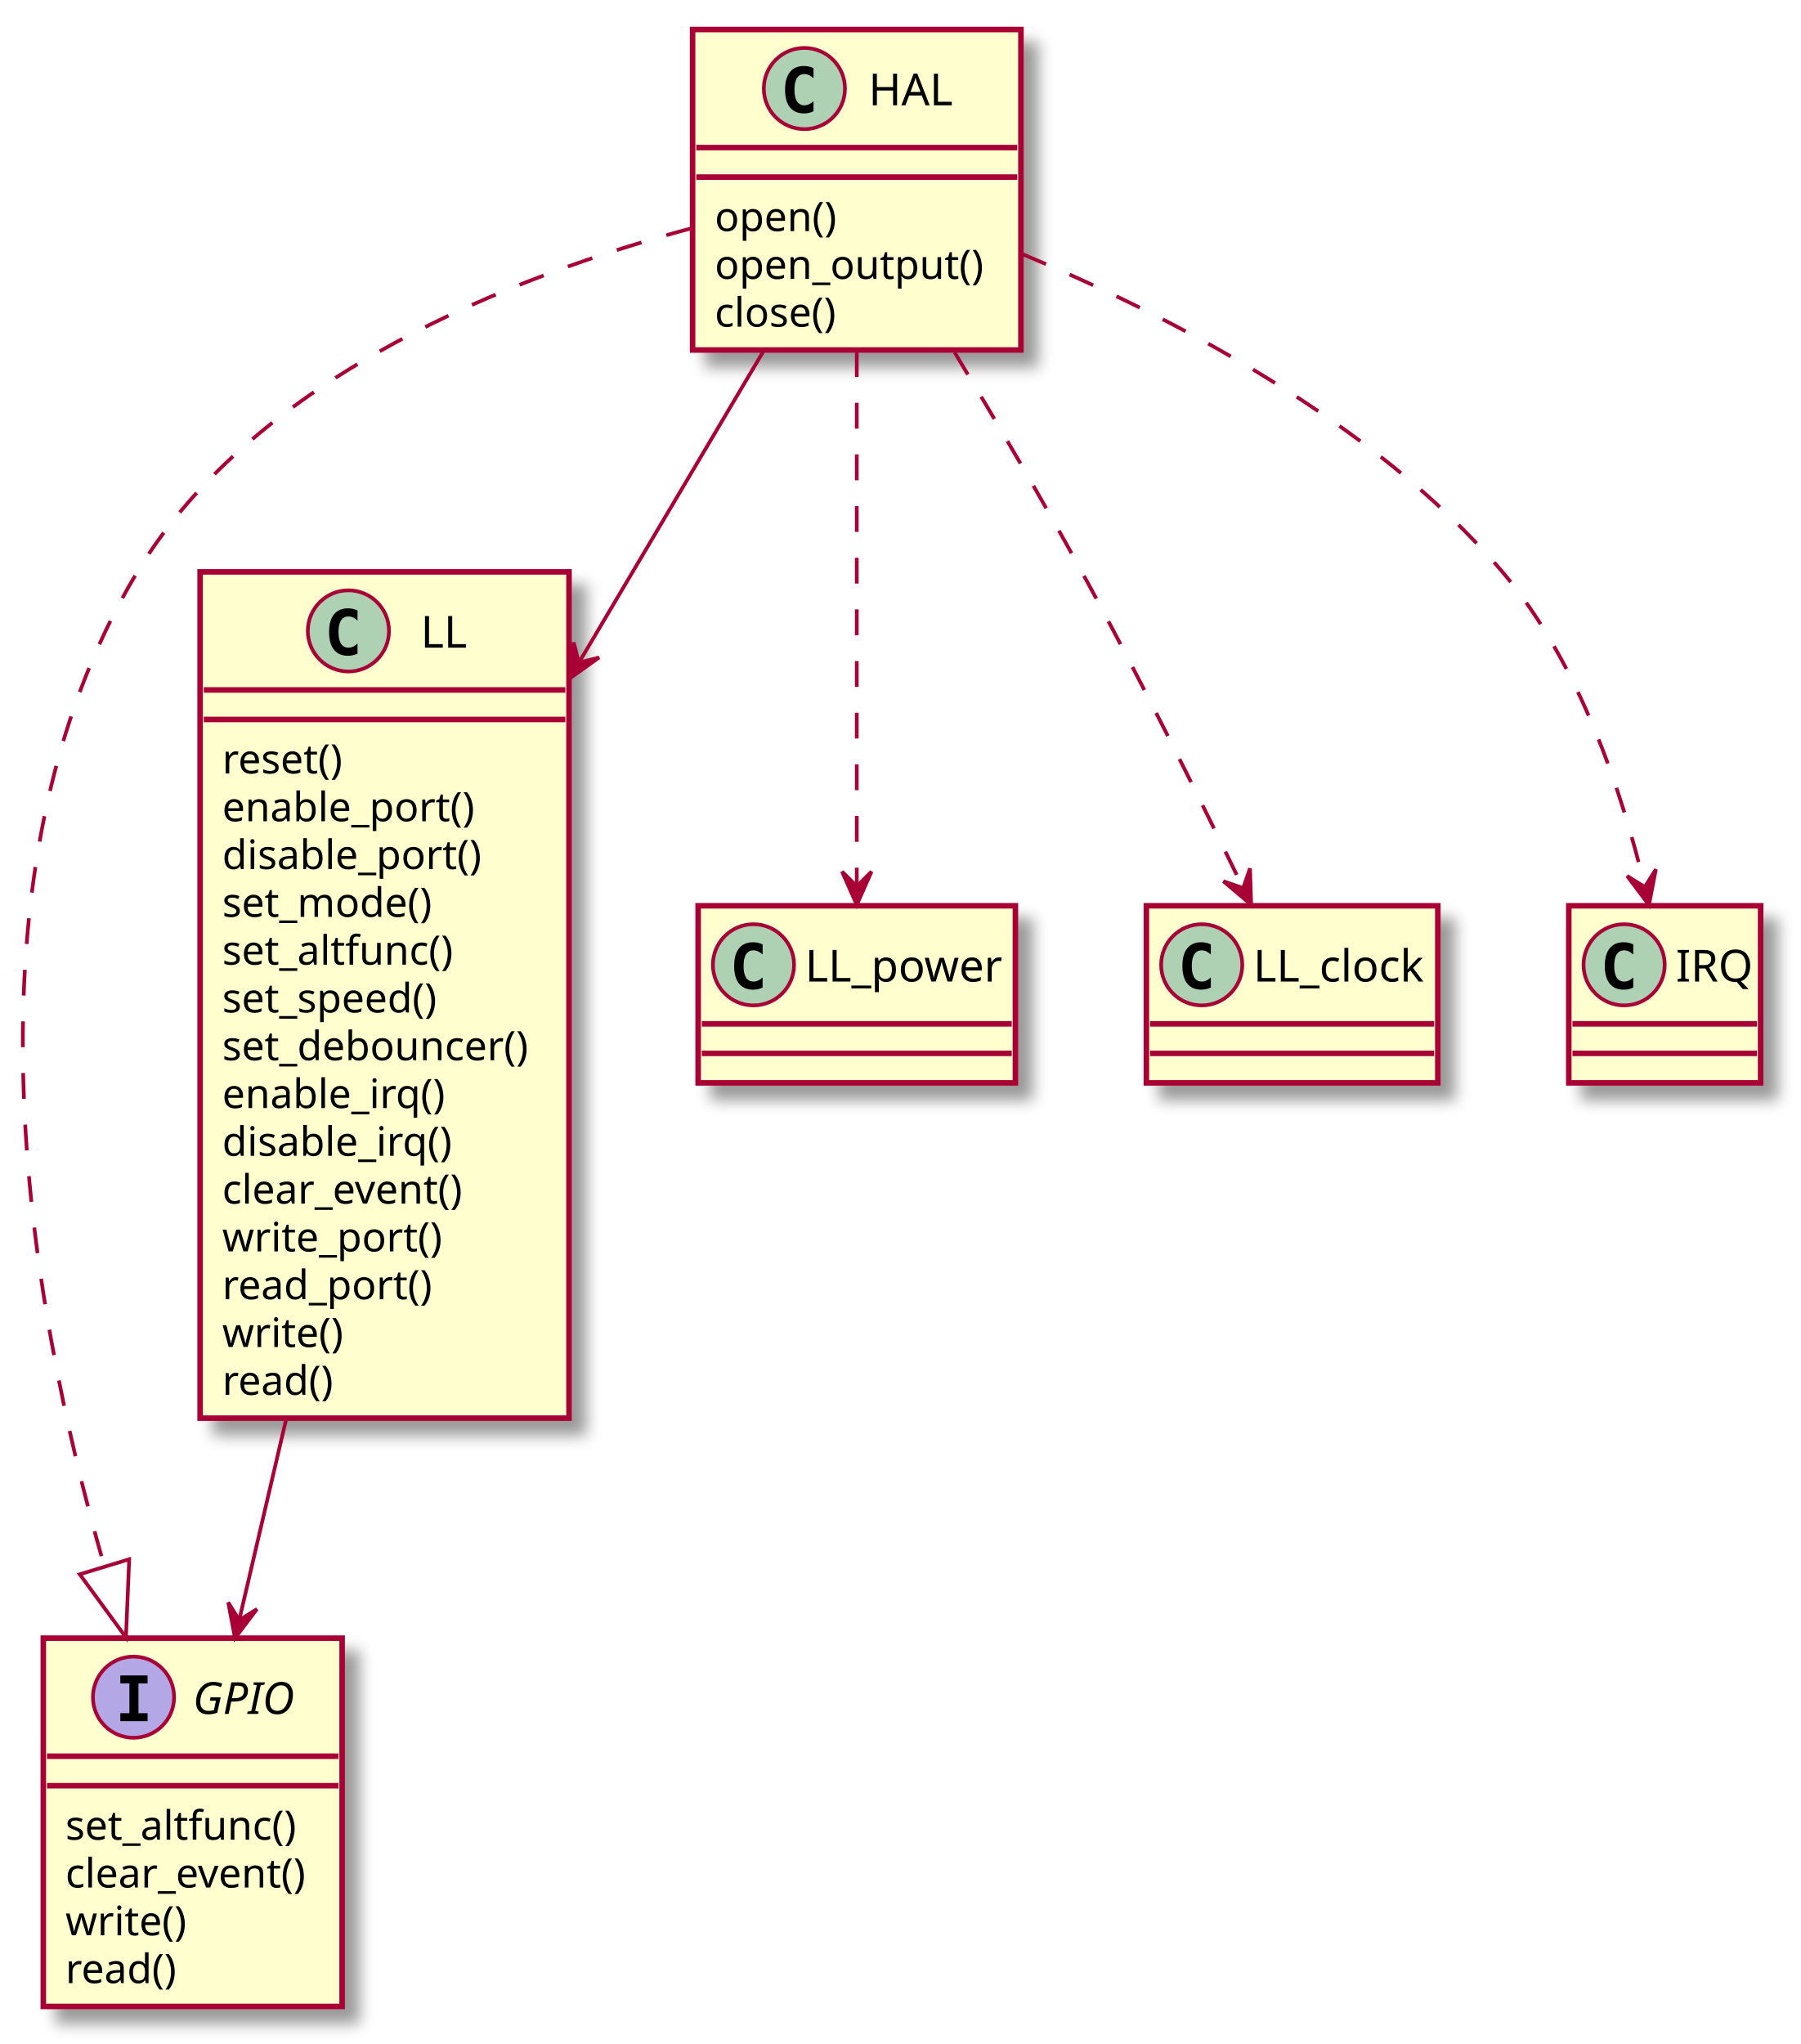
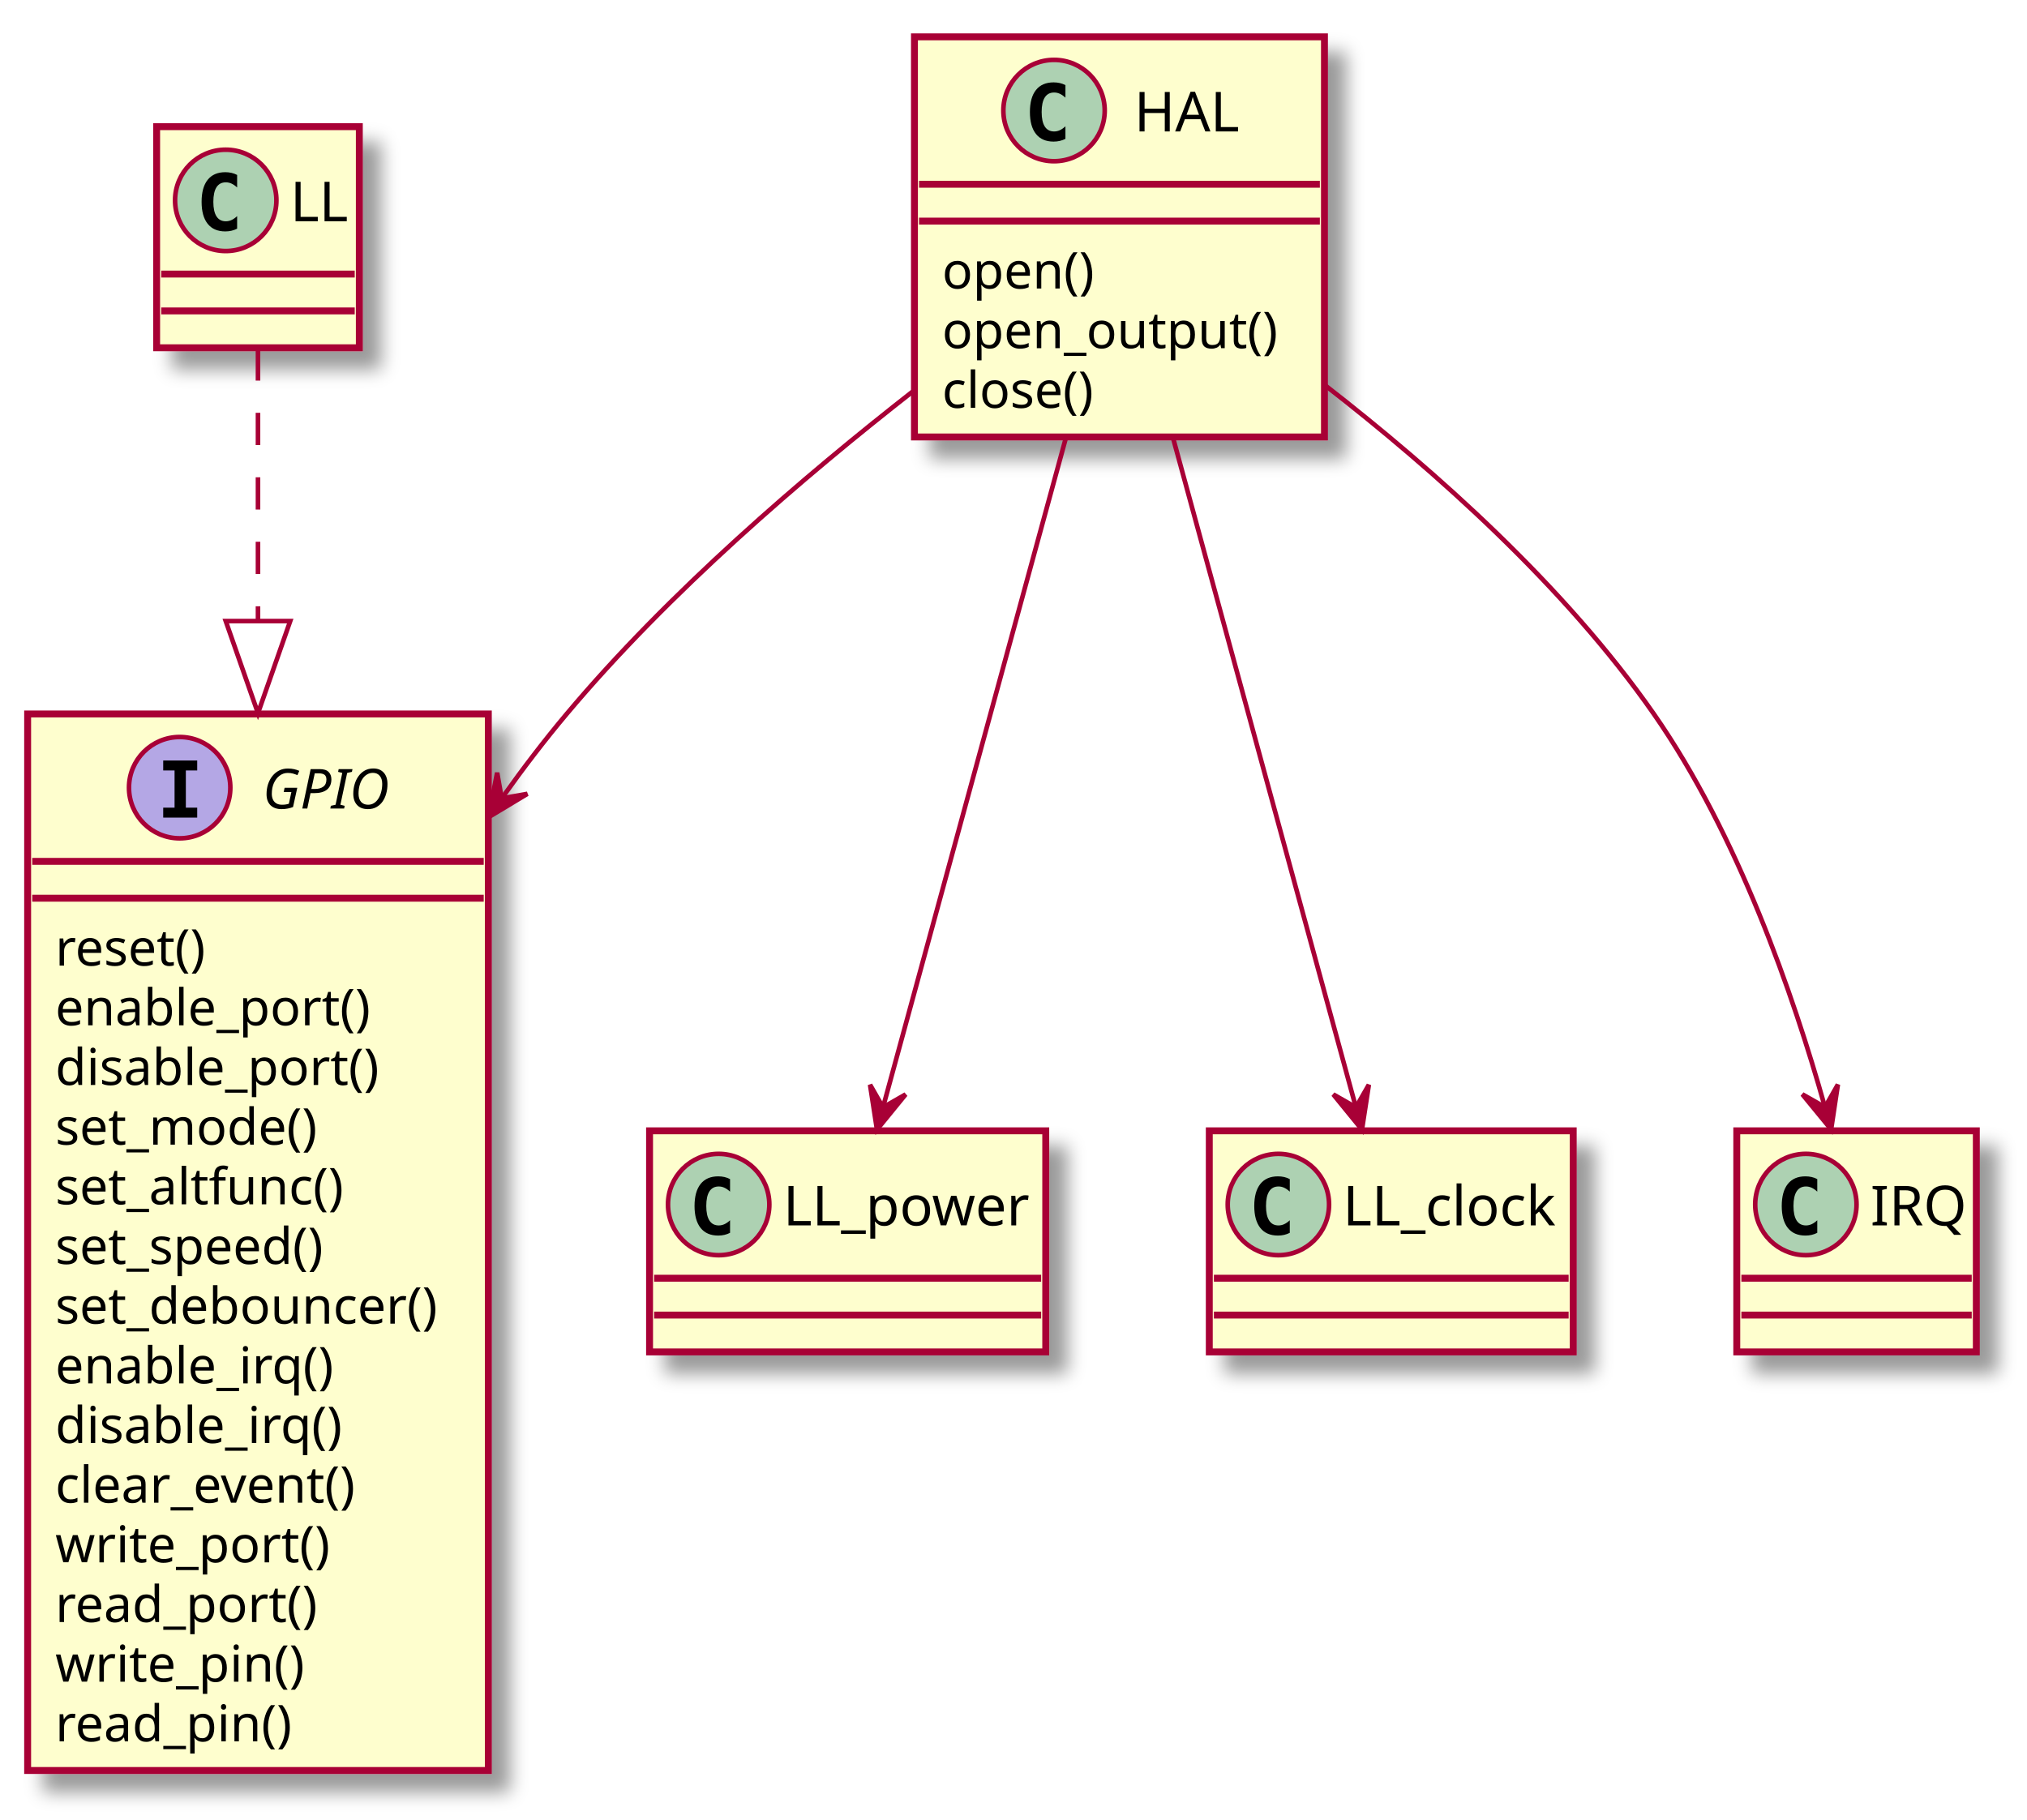
- <svg xmlns="http://www.w3.org/2000/svg" contentScriptType="application/ecmascript" contentStyleType="text/css" height="554px" preserveAspectRatio="none" style="width:488px;height:554px;" version="1.1" viewBox="0 0 488 554" width="488px" zoomAndPan="magnify">
+ <svg xmlns="http://www.w3.org/2000/svg" contentScriptType="application/ecmascript" contentStyleType="text/css" height="395px" preserveAspectRatio="none" style="width:440px;height:395px;" version="1.1" viewBox="0 0 440 395" width="440px" zoomAndPan="magnify">
  <defs>
-     <filter height="300%" id="fw8ebavi9g7td" width="300%" x="-1" y="-1">
+     <filter height="300%" id="fbtb1p85hlwa1" width="300%" x="-1" y="-1">
      <feGaussianBlur result="blurOut" stdDeviation="2.0" />
      <feColorMatrix in="blurOut" result="blurOut2" type="matrix" values="0 0 0 0 0 0 0 0 0 0 0 0 0 0 0 0 0 0 .4 0" />
      <feOffset dx="4.0" dy="4.0" in="blurOut2" result="blurOut3" />
      <feBlend in="SourceGraphic" in2="blurOut3" mode="normal" />
    </filter>
  </defs>
  <g>
-     <rect fill="#FEFECE" filter="url(#fw8ebavi9g7td)" height="99.82" id="GPIO" style="stroke: #A80036; stroke-width: 1.5;" width="81" x="11.74" y="444" />
-     <ellipse cx="36.19" cy="460" fill="#B4A7E5" rx="11" ry="11" style="stroke: #A80036; stroke-width: 1.0;" />
-     <path d="M32.618,456.265 L32.618,454.107 L39.997,454.107 L39.997,456.265 L37.532,456.265 L37.532,464.342 L39.997,464.342 L39.997,466.5 L32.618,466.5 L32.618,464.342 L35.083,464.342 L35.083,456.265 Z " />
-     <text fill="#000000" font-family="sans-serif" font-size="12" font-style="italic" lengthAdjust="spacingAndGlyphs" textLength="28" x="52.29" y="464.535">GPIO</text>
-     <line style="stroke: #A80036; stroke-width: 1.5;" x1="12.74" x2="91.74" y1="476" y2="476" />
-     <line style="stroke: #A80036; stroke-width: 1.5;" x1="12.74" x2="91.74" y1="484" y2="484" />
-     <text fill="#000000" font-family="sans-serif" font-size="11" lengthAdjust="spacingAndGlyphs" textLength="67" x="17.74" y="498.635">set_altfunc()</text>
-     <text fill="#000000" font-family="sans-serif" font-size="11" lengthAdjust="spacingAndGlyphs" textLength="69" x="17.74" y="511.59">clear_event()</text>
-     <text fill="#000000" font-family="sans-serif" font-size="11" lengthAdjust="spacingAndGlyphs" textLength="34" x="17.74" y="524.545">write()</text>
-     <text fill="#000000" font-family="sans-serif" font-size="11" lengthAdjust="spacingAndGlyphs" textLength="32" x="17.74" y="537.5">read()</text>
-     <rect fill="#FEFECE" filter="url(#fw8ebavi9g7td)" height="229.371" id="LL" style="stroke: #A80036; stroke-width: 1.5;" width="100" x="54.24" y="155" />
-     <ellipse cx="94.44" cy="171" fill="#ADD1B2" rx="11" ry="11" style="stroke: #A80036; stroke-width: 1.0;" />
-     <path d="M96.913,177.143 Q96.332,177.442 95.693,177.591 Q95.054,177.741 94.348,177.741 Q91.841,177.741 90.522,176.089 Q89.202,174.437 89.202,171.316 Q89.202,168.186 90.522,166.535 Q91.841,164.883 94.348,164.883 Q95.054,164.883 95.701,165.032 Q96.349,165.182 96.913,165.481 L96.913,168.203 Q96.282,167.622 95.689,167.352 Q95.095,167.083 94.464,167.083 Q93.12,167.083 92.435,168.149 Q91.75,169.216 91.75,171.316 Q91.75,173.408 92.435,174.474 Q93.12,175.541 94.464,175.541 Q95.095,175.541 95.689,175.271 Q96.282,175.001 96.913,174.42 Z " />
-     <text fill="#000000" font-family="sans-serif" font-size="12" lengthAdjust="spacingAndGlyphs" textLength="12" x="114.04" y="175.535">LL</text>
-     <line style="stroke: #A80036; stroke-width: 1.5;" x1="55.24" x2="153.24" y1="187" y2="187" />
-     <line style="stroke: #A80036; stroke-width: 1.5;" x1="55.24" x2="153.24" y1="195" y2="195" />
-     <text fill="#000000" font-family="sans-serif" font-size="11" lengthAdjust="spacingAndGlyphs" textLength="35" x="60.24" y="209.635">reset()</text>
-     <text fill="#000000" font-family="sans-serif" font-size="11" lengthAdjust="spacingAndGlyphs" textLength="72" x="60.24" y="222.59">enable_port()</text>
-     <text fill="#000000" font-family="sans-serif" font-size="11" lengthAdjust="spacingAndGlyphs" textLength="75" x="60.24" y="235.545">disable_port()</text>
-     <text fill="#000000" font-family="sans-serif" font-size="11" lengthAdjust="spacingAndGlyphs" textLength="60" x="60.24" y="248.5">set_mode()</text>
-     <text fill="#000000" font-family="sans-serif" font-size="11" lengthAdjust="spacingAndGlyphs" textLength="67" x="60.24" y="261.455">set_altfunc()</text>
-     <text fill="#000000" font-family="sans-serif" font-size="11" lengthAdjust="spacingAndGlyphs" textLength="62" x="60.24" y="274.41">set_speed()</text>
-     <text fill="#000000" font-family="sans-serif" font-size="11" lengthAdjust="spacingAndGlyphs" textLength="88" x="60.24" y="287.365">set_debouncer()</text>
-     <text fill="#000000" font-family="sans-serif" font-size="11" lengthAdjust="spacingAndGlyphs" textLength="64" x="60.24" y="300.32">enable_irq()</text>
-     <text fill="#000000" font-family="sans-serif" font-size="11" lengthAdjust="spacingAndGlyphs" textLength="67" x="60.24" y="313.275">disable_irq()</text>
-     <text fill="#000000" font-family="sans-serif" font-size="11" lengthAdjust="spacingAndGlyphs" textLength="69" x="60.24" y="326.231">clear_event()</text>
-     <text fill="#000000" font-family="sans-serif" font-size="11" lengthAdjust="spacingAndGlyphs" textLength="63" x="60.24" y="339.185">write_port()</text>
-     <text fill="#000000" font-family="sans-serif" font-size="11" lengthAdjust="spacingAndGlyphs" textLength="61" x="60.24" y="352.141">read_port()</text>
-     <text fill="#000000" font-family="sans-serif" font-size="11" lengthAdjust="spacingAndGlyphs" textLength="34" x="60.24" y="365.096">write()</text>
-     <text fill="#000000" font-family="sans-serif" font-size="11" lengthAdjust="spacingAndGlyphs" textLength="32" x="60.24" y="378.051">read()</text>
-     <rect fill="#FEFECE" filter="url(#fw8ebavi9g7td)" height="86.865" id="HAL" style="stroke: #A80036; stroke-width: 1.5;" width="89" x="187.74" y="8" />
-     <ellipse cx="218.04" cy="24" fill="#ADD1B2" rx="11" ry="11" style="stroke: #A80036; stroke-width: 1.0;" />
-     <path d="M220.513,30.143 Q219.932,30.442 219.293,30.591 Q218.654,30.741 217.948,30.741 Q215.441,30.741 214.121,29.089 Q212.802,27.437 212.802,24.316 Q212.802,21.186 214.121,19.535 Q215.441,17.883 217.948,17.883 Q218.654,17.883 219.301,18.032 Q219.949,18.182 220.513,18.48 L220.513,21.203 Q219.882,20.622 219.289,20.352 Q218.695,20.082 218.064,20.082 Q216.72,20.082 216.035,21.149 Q215.35,22.216 215.35,24.316 Q215.35,26.408 216.035,27.474 Q216.72,28.541 218.064,28.541 Q218.695,28.541 219.289,28.271 Q219.882,28.002 220.513,27.42 Z " />
-     <text fill="#000000" font-family="sans-serif" font-size="12" lengthAdjust="spacingAndGlyphs" textLength="23" x="235.44" y="28.535">HAL</text>
-     <line style="stroke: #A80036; stroke-width: 1.5;" x1="188.74" x2="275.74" y1="40" y2="40" />
-     <line style="stroke: #A80036; stroke-width: 1.5;" x1="188.74" x2="275.74" y1="48" y2="48" />
-     <text fill="#000000" font-family="sans-serif" font-size="11" lengthAdjust="spacingAndGlyphs" textLength="35" x="193.74" y="62.635">open()</text>
-     <text fill="#000000" font-family="sans-serif" font-size="11" lengthAdjust="spacingAndGlyphs" textLength="77" x="193.74" y="75.59">open_output()</text>
-     <text fill="#000000" font-family="sans-serif" font-size="11" lengthAdjust="spacingAndGlyphs" textLength="36" x="193.74" y="88.545">close()</text>
-     <rect fill="#FEFECE" filter="url(#fw8ebavi9g7td)" height="48" id="LL_power" style="stroke: #A80036; stroke-width: 1.5;" width="86" x="189.24" y="245.5" />
-     <ellipse cx="204.24" cy="261.5" fill="#ADD1B2" rx="11" ry="11" style="stroke: #A80036; stroke-width: 1.0;" />
-     <path d="M206.713,267.643 Q206.132,267.942 205.493,268.091 Q204.854,268.241 204.148,268.241 Q201.641,268.241 200.321,266.589 Q199.002,264.937 199.002,261.816 Q199.002,258.687 200.321,257.035 Q201.641,255.383 204.148,255.383 Q204.854,255.383 205.501,255.532 Q206.149,255.682 206.713,255.981 L206.713,258.703 Q206.082,258.122 205.489,257.852 Q204.895,257.582 204.264,257.582 Q202.92,257.582 202.235,258.649 Q201.55,259.716 201.55,261.816 Q201.55,263.908 202.235,264.974 Q202.92,266.041 204.264,266.041 Q204.895,266.041 205.489,265.771 Q206.082,265.502 206.713,264.92 Z " />
-     <text fill="#000000" font-family="sans-serif" font-size="12" lengthAdjust="spacingAndGlyphs" textLength="54" x="218.24" y="266.035">LL_power</text>
-     <line style="stroke: #A80036; stroke-width: 1.5;" x1="190.24" x2="274.24" y1="277.5" y2="277.5" />
-     <line style="stroke: #A80036; stroke-width: 1.5;" x1="190.24" x2="274.24" y1="285.5" y2="285.5" />
-     <rect fill="#FEFECE" filter="url(#fw8ebavi9g7td)" height="48" id="LL_clock" style="stroke: #A80036; stroke-width: 1.5;" width="79" x="310.74" y="245.5" />
-     <ellipse cx="325.74" cy="261.5" fill="#ADD1B2" rx="11" ry="11" style="stroke: #A80036; stroke-width: 1.0;" />
-     <path d="M328.213,267.643 Q327.632,267.942 326.993,268.091 Q326.354,268.241 325.648,268.241 Q323.141,268.241 321.822,266.589 Q320.502,264.937 320.502,261.816 Q320.502,258.687 321.822,257.035 Q323.141,255.383 325.648,255.383 Q326.354,255.383 327.001,255.532 Q327.649,255.682 328.213,255.981 L328.213,258.703 Q327.582,258.122 326.989,257.852 Q326.395,257.582 325.764,257.582 Q324.42,257.582 323.735,258.649 Q323.05,259.716 323.05,261.816 Q323.05,263.908 323.735,264.974 Q324.42,266.041 325.764,266.041 Q326.395,266.041 326.989,265.771 Q327.582,265.502 328.213,264.92 Z " />
-     <text fill="#000000" font-family="sans-serif" font-size="12" lengthAdjust="spacingAndGlyphs" textLength="47" x="339.74" y="266.035">LL_clock</text>
-     <line style="stroke: #A80036; stroke-width: 1.5;" x1="311.74" x2="388.74" y1="277.5" y2="277.5" />
-     <line style="stroke: #A80036; stroke-width: 1.5;" x1="311.74" x2="388.74" y1="285.5" y2="285.5" />
-     <rect fill="#FEFECE" filter="url(#fw8ebavi9g7td)" height="48" id="IRQ" style="stroke: #A80036; stroke-width: 1.5;" width="52" x="425.24" y="245.5" />
-     <ellipse cx="440.24" cy="261.5" fill="#ADD1B2" rx="11" ry="11" style="stroke: #A80036; stroke-width: 1.0;" />
-     <path d="M442.713,267.643 Q442.132,267.942 441.493,268.091 Q440.854,268.241 440.148,268.241 Q437.641,268.241 436.322,266.589 Q435.002,264.937 435.002,261.816 Q435.002,258.687 436.322,257.035 Q437.641,255.383 440.148,255.383 Q440.854,255.383 441.501,255.532 Q442.149,255.682 442.713,255.981 L442.713,258.703 Q442.082,258.122 441.489,257.852 Q440.895,257.582 440.264,257.582 Q438.92,257.582 438.235,258.649 Q437.55,259.716 437.55,261.816 Q437.55,263.908 438.235,264.974 Q438.92,266.041 440.264,266.041 Q440.895,266.041 441.489,265.771 Q442.082,265.502 442.713,264.92 Z " />
-     <text fill="#000000" font-family="sans-serif" font-size="12" lengthAdjust="spacingAndGlyphs" textLength="20" x="454.24" y="266.035">IRQ</text>
-     <line style="stroke: #A80036; stroke-width: 1.5;" x1="426.24" x2="476.24" y1="277.5" y2="277.5" />
-     <line style="stroke: #A80036; stroke-width: 1.5;" x1="426.24" x2="476.24" y1="285.5" y2="285.5" />
-     <path d="M187.36,61.9 C140.58,74.35 69.67,101.31 37.24,155 C-12.38,237.15 7.45,352.12 28.29,424.55 " fill="none" id="HAL-&gt;GPIO" style="stroke: #A80036; stroke-width: 1.0; stroke-dasharray: 7.0,7.0;" />
-     <polygon fill="none" points="35.02,422.62,34.14,443.79,21.62,426.69,35.02,422.62" style="stroke: #A80036; stroke-width: 1.0;" />
-     <path d="M206.95,95.17 C192.71,119.22 174.36,150.17 157.12,179.26 " fill="none" id="HAL-&gt;LL" style="stroke: #A80036; stroke-width: 1.0;" />
-     <polygon fill="#A80036" points="154.37,183.91,162.394,178.199,156.915,179.606,155.508,174.127,154.37,183.91" style="stroke: #A80036; stroke-width: 1.0;" />
-     <path d="M232.24,95.17 C232.24,138.06 232.24,202.97 232.24,239.98 " fill="none" id="HAL-&gt;LL_power" style="stroke: #A80036; stroke-width: 1.0; stroke-dasharray: 7.0,7.0;" />
-     <polygon fill="#A80036" points="232.24,245.23,236.24,236.23,232.24,240.23,228.24,236.23,232.24,245.23" style="stroke: #A80036; stroke-width: 1.0;" />
-     <path d="M258.76,95.5 C269.73,113.68 282.4,135.2 293.24,155 C308.97,183.71 325.62,217.28 336.84,240.43 " fill="none" id="HAL-&gt;LL_clock" style="stroke: #A80036; stroke-width: 1.0; stroke-dasharray: 7.0,7.0;" />
-     <polygon fill="#A80036" points="339.15,245.21,338.828,235.366,336.971,240.71,331.628,238.853,339.15,245.21" style="stroke: #A80036; stroke-width: 1.0;" />
-     <path d="M277.09,68.85 C316.26,85.2 372.2,113.85 407.24,155 C428.22,179.64 439.84,215.4 445.8,240.17 " fill="none" id="HAL-&gt;IRQ" style="stroke: #A80036; stroke-width: 1.0; stroke-dasharray: 7.0,7.0;" />
-     <polygon fill="#A80036" points="446.98,245.28,448.846,235.609,445.851,240.409,441.052,237.415,446.98,245.28" style="stroke: #A80036; stroke-width: 1.0;" />
-     <path d="M77.71,384.03 C73.24,403.16 68.79,422.2 64.89,438.88 " fill="none" id="LL-&gt;GPIO" style="stroke: #A80036; stroke-width: 1.0;" />
-     <polygon fill="#A80036" points="63.7,443.98,69.65,436.132,64.842,439.112,61.861,434.304,63.7,443.98" style="stroke: #A80036; stroke-width: 1.0;" />
+     <rect fill="#FEFECE" filter="url(#fbtb1p85hlwa1)" height="229.371" id="GPIO" style="stroke: #A80036; stroke-width: 1.5;" width="100" x="6" y="155" />
+     <ellipse cx="39" cy="171" fill="#B4A7E5" rx="11" ry="11" style="stroke: #A80036; stroke-width: 1.0;" />
+     <path d="M35.428,167.265 L35.428,165.107 L42.807,165.107 L42.807,167.265 L40.342,167.265 L40.342,175.342 L42.807,175.342 L42.807,177.5 L35.428,177.5 L35.428,175.342 L37.893,175.342 L37.893,167.265 Z " />
+     <text fill="#000000" font-family="sans-serif" font-size="12" font-style="italic" lengthAdjust="spacingAndGlyphs" textLength="28" x="57" y="175.535">GPIO</text>
+     <line style="stroke: #A80036; stroke-width: 1.5;" x1="7" x2="105" y1="187" y2="187" />
+     <line style="stroke: #A80036; stroke-width: 1.5;" x1="7" x2="105" y1="195" y2="195" />
+     <text fill="#000000" font-family="sans-serif" font-size="11" lengthAdjust="spacingAndGlyphs" textLength="35" x="12" y="209.635">reset()</text>
+     <text fill="#000000" font-family="sans-serif" font-size="11" lengthAdjust="spacingAndGlyphs" textLength="72" x="12" y="222.59">enable_port()</text>
+     <text fill="#000000" font-family="sans-serif" font-size="11" lengthAdjust="spacingAndGlyphs" textLength="75" x="12" y="235.545">disable_port()</text>
+     <text fill="#000000" font-family="sans-serif" font-size="11" lengthAdjust="spacingAndGlyphs" textLength="60" x="12" y="248.5">set_mode()</text>
+     <text fill="#000000" font-family="sans-serif" font-size="11" lengthAdjust="spacingAndGlyphs" textLength="67" x="12" y="261.455">set_altfunc()</text>
+     <text fill="#000000" font-family="sans-serif" font-size="11" lengthAdjust="spacingAndGlyphs" textLength="62" x="12" y="274.41">set_speed()</text>
+     <text fill="#000000" font-family="sans-serif" font-size="11" lengthAdjust="spacingAndGlyphs" textLength="88" x="12" y="287.365">set_debouncer()</text>
+     <text fill="#000000" font-family="sans-serif" font-size="11" lengthAdjust="spacingAndGlyphs" textLength="64" x="12" y="300.32">enable_irq()</text>
+     <text fill="#000000" font-family="sans-serif" font-size="11" lengthAdjust="spacingAndGlyphs" textLength="67" x="12" y="313.275">disable_irq()</text>
+     <text fill="#000000" font-family="sans-serif" font-size="11" lengthAdjust="spacingAndGlyphs" textLength="69" x="12" y="326.231">clear_event()</text>
+     <text fill="#000000" font-family="sans-serif" font-size="11" lengthAdjust="spacingAndGlyphs" textLength="63" x="12" y="339.185">write_port()</text>
+     <text fill="#000000" font-family="sans-serif" font-size="11" lengthAdjust="spacingAndGlyphs" textLength="61" x="12" y="352.141">read_port()</text>
+     <text fill="#000000" font-family="sans-serif" font-size="11" lengthAdjust="spacingAndGlyphs" textLength="57" x="12" y="365.096">write_pin()</text>
+     <text fill="#000000" font-family="sans-serif" font-size="11" lengthAdjust="spacingAndGlyphs" textLength="55" x="12" y="378.051">read_pin()</text>
+     <rect fill="#FEFECE" filter="url(#fbtb1p85hlwa1)" height="86.865" id="HAL" style="stroke: #A80036; stroke-width: 1.5;" width="89" x="198.5" y="8" />
+     <ellipse cx="228.8" cy="24" fill="#ADD1B2" rx="11" ry="11" style="stroke: #A80036; stroke-width: 1.0;" />
+     <path d="M231.273,30.143 Q230.692,30.442 230.053,30.591 Q229.414,30.741 228.708,30.741 Q226.201,30.741 224.881,29.089 Q223.562,27.437 223.562,24.316 Q223.562,21.186 224.881,19.535 Q226.201,17.883 228.708,17.883 Q229.414,17.883 230.061,18.032 Q230.709,18.182 231.273,18.48 L231.273,21.203 Q230.642,20.622 230.049,20.352 Q229.455,20.082 228.824,20.082 Q227.48,20.082 226.795,21.149 Q226.11,22.216 226.11,24.316 Q226.11,26.408 226.795,27.474 Q227.48,28.541 228.824,28.541 Q229.455,28.541 230.049,28.271 Q230.642,28.002 231.273,27.42 Z " />
+     <text fill="#000000" font-family="sans-serif" font-size="12" lengthAdjust="spacingAndGlyphs" textLength="23" x="246.2" y="28.535">HAL</text>
+     <line style="stroke: #A80036; stroke-width: 1.5;" x1="199.5" x2="286.5" y1="40" y2="40" />
+     <line style="stroke: #A80036; stroke-width: 1.5;" x1="199.5" x2="286.5" y1="48" y2="48" />
+     <text fill="#000000" font-family="sans-serif" font-size="11" lengthAdjust="spacingAndGlyphs" textLength="35" x="204.5" y="62.635">open()</text>
+     <text fill="#000000" font-family="sans-serif" font-size="11" lengthAdjust="spacingAndGlyphs" textLength="77" x="204.5" y="75.59">open_output()</text>
+     <text fill="#000000" font-family="sans-serif" font-size="11" lengthAdjust="spacingAndGlyphs" textLength="36" x="204.5" y="88.545">close()</text>
+     <rect fill="#FEFECE" filter="url(#fbtb1p85hlwa1)" height="48" id="LL" style="stroke: #A80036; stroke-width: 1.5;" width="44" x="34" y="27.5" />
+     <ellipse cx="49" cy="43.5" fill="#ADD1B2" rx="11" ry="11" style="stroke: #A80036; stroke-width: 1.0;" />
+     <path d="M51.473,49.643 Q50.892,49.942 50.253,50.091 Q49.614,50.241 48.908,50.241 Q46.401,50.241 45.081,48.589 Q43.762,46.937 43.762,43.816 Q43.762,40.687 45.081,39.035 Q46.401,37.383 48.908,37.383 Q49.614,37.383 50.261,37.532 Q50.909,37.682 51.473,37.98 L51.473,40.703 Q50.842,40.122 50.249,39.852 Q49.655,39.583 49.024,39.583 Q47.68,39.583 46.995,40.649 Q46.31,41.716 46.31,43.816 Q46.31,45.908 46.995,46.974 Q47.68,48.041 49.024,48.041 Q49.655,48.041 50.249,47.771 Q50.842,47.502 51.473,46.92 Z " />
+     <text fill="#000000" font-family="sans-serif" font-size="12" lengthAdjust="spacingAndGlyphs" textLength="12" x="63" y="48.035">LL</text>
+     <line style="stroke: #A80036; stroke-width: 1.5;" x1="35" x2="77" y1="59.5" y2="59.5" />
+     <line style="stroke: #A80036; stroke-width: 1.5;" x1="35" x2="77" y1="67.5" y2="67.5" />
+     <rect fill="#FEFECE" filter="url(#fbtb1p85hlwa1)" height="48" id="LL_power" style="stroke: #A80036; stroke-width: 1.5;" width="86" x="141" y="245.5" />
+     <ellipse cx="156" cy="261.5" fill="#ADD1B2" rx="11" ry="11" style="stroke: #A80036; stroke-width: 1.0;" />
+     <path d="M158.473,267.643 Q157.892,267.942 157.253,268.091 Q156.614,268.241 155.908,268.241 Q153.401,268.241 152.082,266.589 Q150.762,264.937 150.762,261.816 Q150.762,258.687 152.082,257.035 Q153.401,255.383 155.908,255.383 Q156.614,255.383 157.261,255.532 Q157.909,255.682 158.473,255.981 L158.473,258.703 Q157.842,258.122 157.249,257.852 Q156.655,257.582 156.024,257.582 Q154.68,257.582 153.995,258.649 Q153.31,259.716 153.31,261.816 Q153.31,263.908 153.995,264.974 Q154.68,266.041 156.024,266.041 Q156.655,266.041 157.249,265.771 Q157.842,265.502 158.473,264.92 Z " />
+     <text fill="#000000" font-family="sans-serif" font-size="12" lengthAdjust="spacingAndGlyphs" textLength="54" x="170" y="266.035">LL_power</text>
+     <line style="stroke: #A80036; stroke-width: 1.5;" x1="142" x2="226" y1="277.5" y2="277.5" />
+     <line style="stroke: #A80036; stroke-width: 1.5;" x1="142" x2="226" y1="285.5" y2="285.5" />
+     <rect fill="#FEFECE" filter="url(#fbtb1p85hlwa1)" height="48" id="LL_clock" style="stroke: #A80036; stroke-width: 1.5;" width="79" x="262.5" y="245.5" />
+     <ellipse cx="277.5" cy="261.5" fill="#ADD1B2" rx="11" ry="11" style="stroke: #A80036; stroke-width: 1.0;" />
+     <path d="M279.973,267.643 Q279.392,267.942 278.753,268.091 Q278.114,268.241 277.408,268.241 Q274.901,268.241 273.582,266.589 Q272.262,264.937 272.262,261.816 Q272.262,258.687 273.582,257.035 Q274.901,255.383 277.408,255.383 Q278.114,255.383 278.761,255.532 Q279.409,255.682 279.973,255.981 L279.973,258.703 Q279.342,258.122 278.749,257.852 Q278.155,257.582 277.524,257.582 Q276.18,257.582 275.495,258.649 Q274.81,259.716 274.81,261.816 Q274.81,263.908 275.495,264.974 Q276.18,266.041 277.524,266.041 Q278.155,266.041 278.749,265.771 Q279.342,265.502 279.973,264.92 Z " />
+     <text fill="#000000" font-family="sans-serif" font-size="12" lengthAdjust="spacingAndGlyphs" textLength="47" x="291.5" y="266.035">LL_clock</text>
+     <line style="stroke: #A80036; stroke-width: 1.5;" x1="263.5" x2="340.5" y1="277.5" y2="277.5" />
+     <line style="stroke: #A80036; stroke-width: 1.5;" x1="263.5" x2="340.5" y1="285.5" y2="285.5" />
+     <rect fill="#FEFECE" filter="url(#fbtb1p85hlwa1)" height="48" id="IRQ" style="stroke: #A80036; stroke-width: 1.5;" width="52" x="377" y="245.5" />
+     <ellipse cx="392" cy="261.5" fill="#ADD1B2" rx="11" ry="11" style="stroke: #A80036; stroke-width: 1.0;" />
+     <path d="M394.473,267.643 Q393.892,267.942 393.253,268.091 Q392.614,268.241 391.908,268.241 Q389.401,268.241 388.082,266.589 Q386.762,264.937 386.762,261.816 Q386.762,258.687 388.082,257.035 Q389.401,255.383 391.908,255.383 Q392.614,255.383 393.261,255.532 Q393.909,255.682 394.473,255.981 L394.473,258.703 Q393.842,258.122 393.249,257.852 Q392.655,257.582 392.024,257.582 Q390.68,257.582 389.995,258.649 Q389.31,259.716 389.31,261.816 Q389.31,263.908 389.995,264.974 Q390.68,266.041 392.024,266.041 Q392.655,266.041 393.249,265.771 Q393.842,265.502 394.473,264.92 Z " />
+     <text fill="#000000" font-family="sans-serif" font-size="12" lengthAdjust="spacingAndGlyphs" textLength="20" x="406" y="266.035">IRQ</text>
+     <line style="stroke: #A80036; stroke-width: 1.5;" x1="378" x2="428" y1="277.5" y2="277.5" />
+     <line style="stroke: #A80036; stroke-width: 1.5;" x1="378" x2="428" y1="285.5" y2="285.5" />
+     <path d="M56,75.62 C56,90.73 56,111.82 56,134.55 " fill="none" id="LL-&gt;GPIO" style="stroke: #A80036; stroke-width: 1.0; stroke-dasharray: 7.0,7.0;" />
+     <polygon fill="none" points="63,134.83,56,154.83,49,134.83,63,134.83" style="stroke: #A80036; stroke-width: 1.0;" />
+     <path d="M198.48,84.72 C174.39,103.52 145.11,128.67 123,155 C118.22,160.69 113.57,166.77 109.1,173.05 " fill="none" id="HAL-&gt;GPIO" style="stroke: #A80036; stroke-width: 1.0;" />
+     <polygon fill="#A80036" points="106.03,177.42,114.469,172.343,108.898,173.325,107.916,167.754,106.03,177.42" style="stroke: #A80036; stroke-width: 1.0;" />
+     <path d="M231.34,95.17 C219.63,138.06 201.9,202.97 191.79,239.98 " fill="none" id="HAL-&gt;LL_power" style="stroke: #A80036; stroke-width: 1.0;" />
+     <polygon fill="#A80036" points="190.36,245.23,196.583,237.596,191.673,240.405,188.864,235.495,190.36,245.23" style="stroke: #A80036; stroke-width: 1.0;" />
+     <path d="M254.66,95.17 C266.37,138.06 284.1,202.97 294.21,239.98 " fill="none" id="HAL-&gt;LL_clock" style="stroke: #A80036; stroke-width: 1.0;" />
+     <polygon fill="#A80036" points="295.64,245.23,297.136,235.495,294.327,240.405,289.417,237.596,295.64,245.23" style="stroke: #A80036; stroke-width: 1.0;" />
+     <path d="M287.67,83.68 C311.47,102.15 339.72,127.33 359,155 C377.27,181.23 389.31,216.08 396.1,240.21 " fill="none" id="HAL-&gt;IRQ" style="stroke: #A80036; stroke-width: 1.0;" />
+     <polygon fill="#A80036" points="397.48,245.19,398.949,235.451,396.154,240.369,391.236,237.574,397.48,245.19" style="stroke: #A80036; stroke-width: 1.0;" />
  </g>
</svg>
